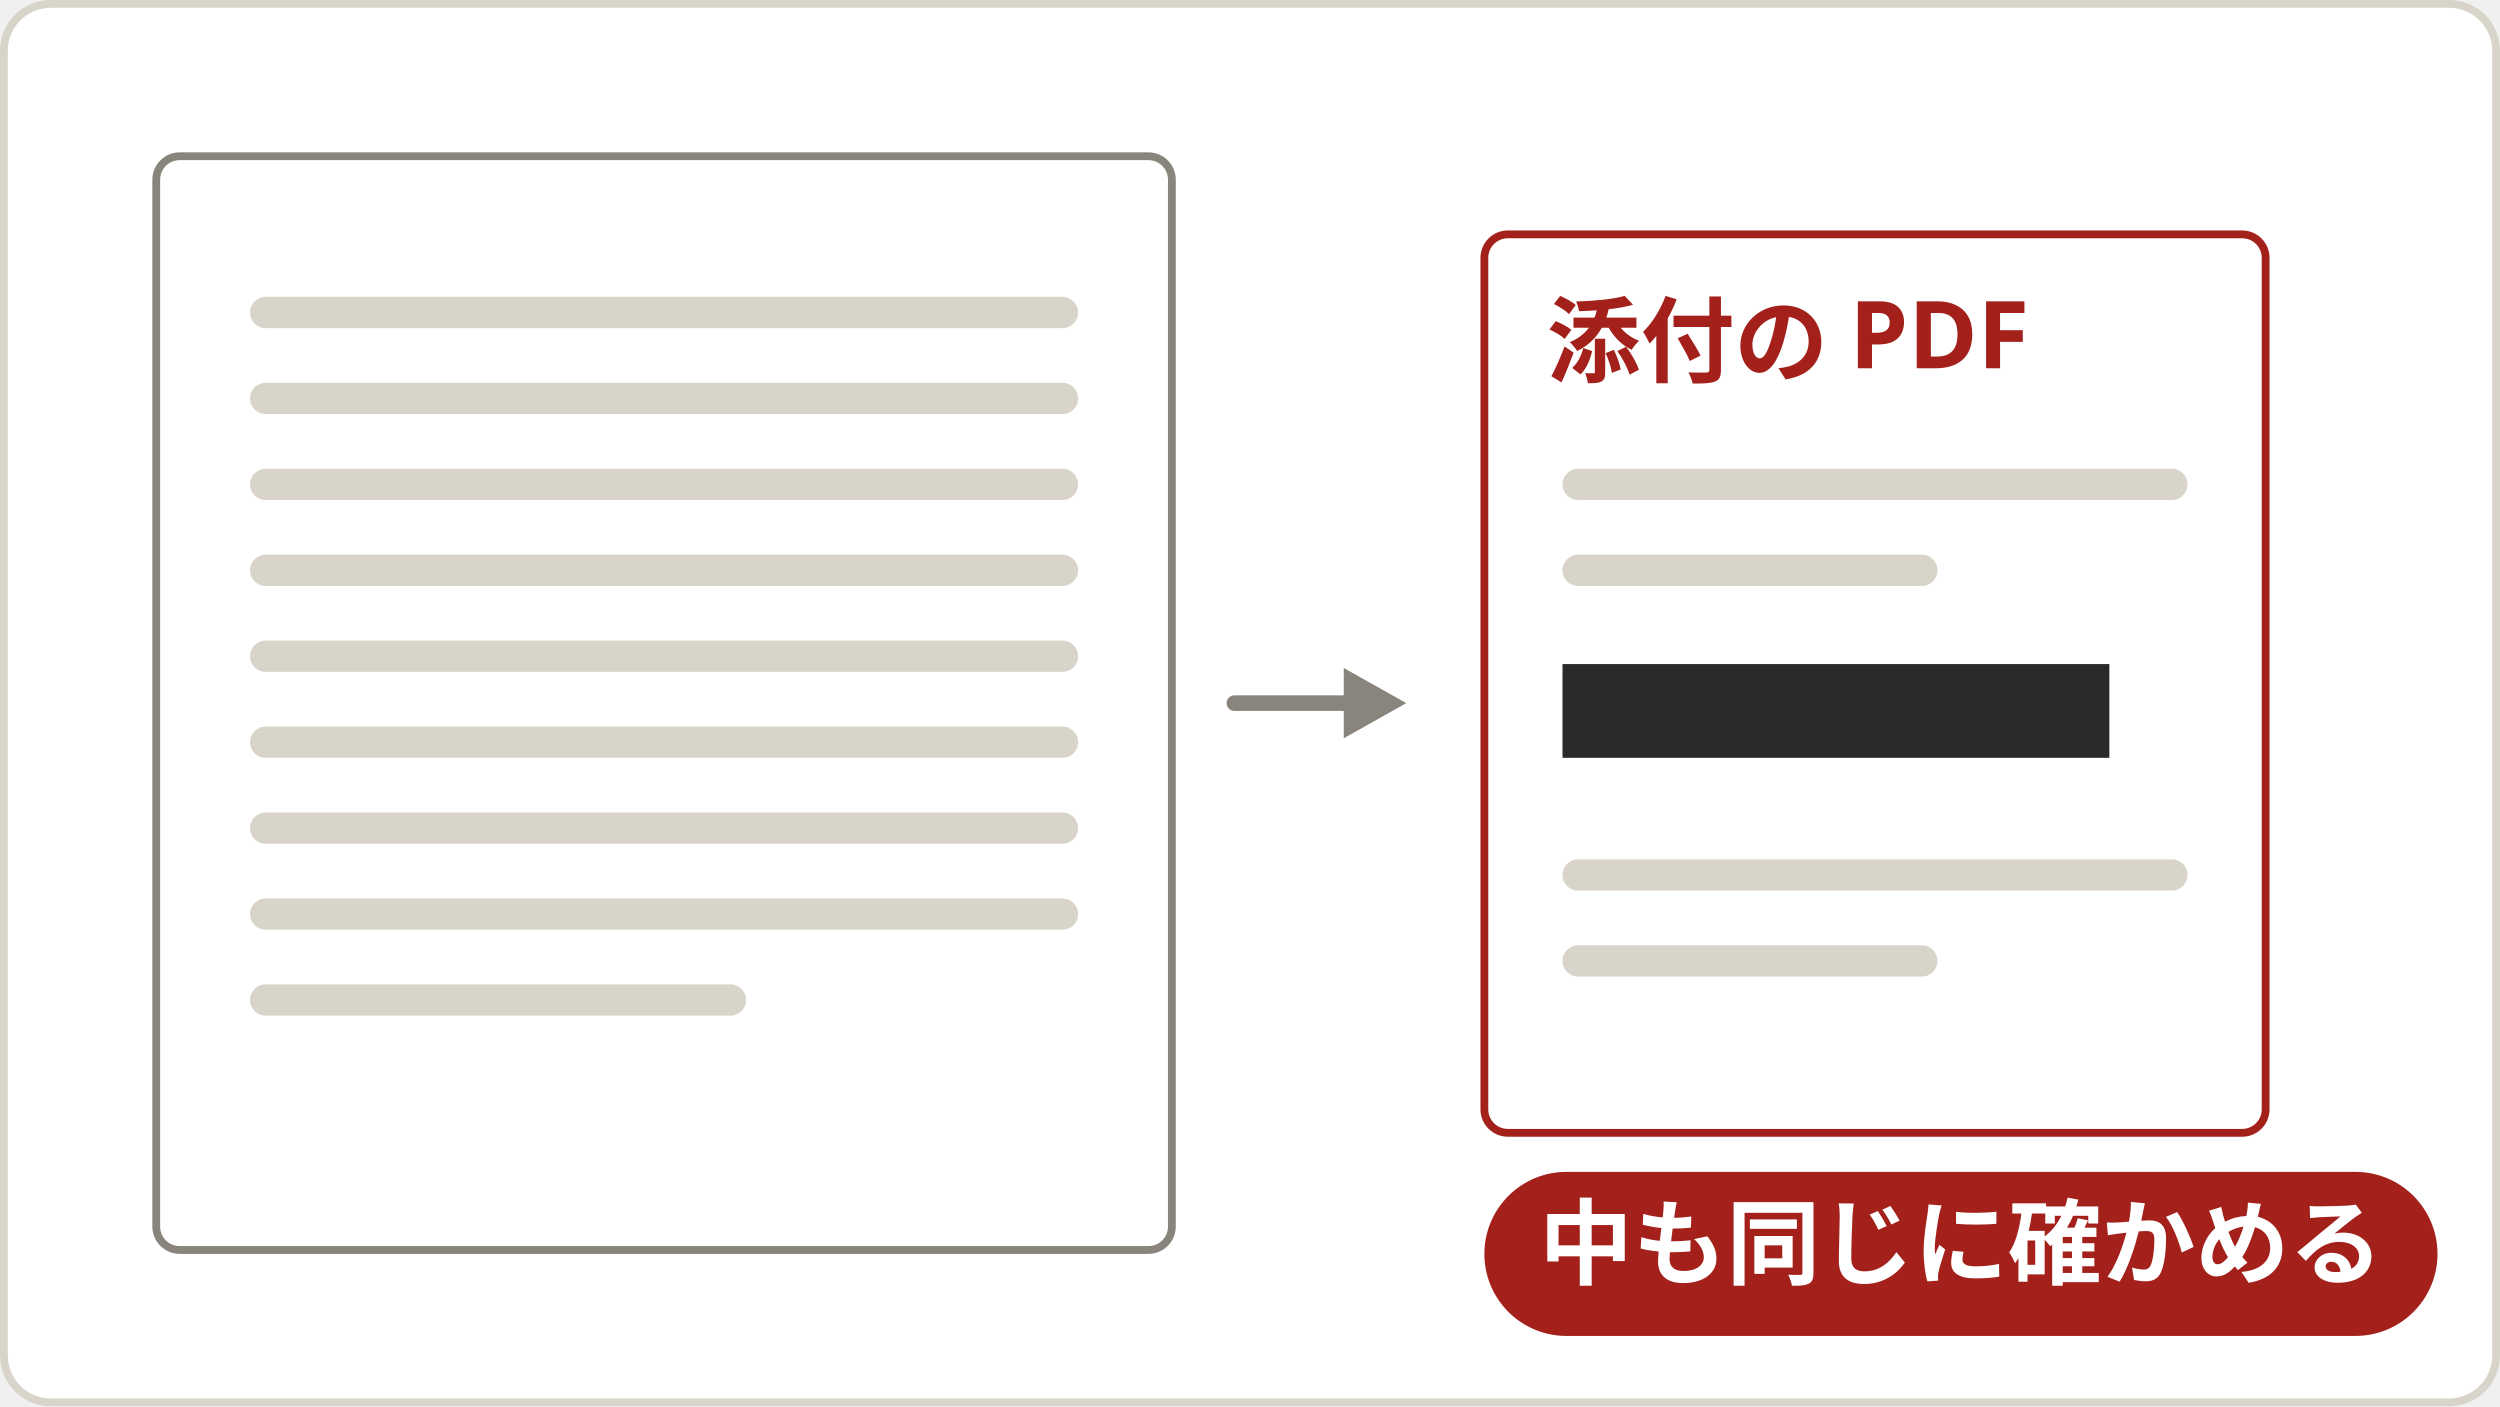
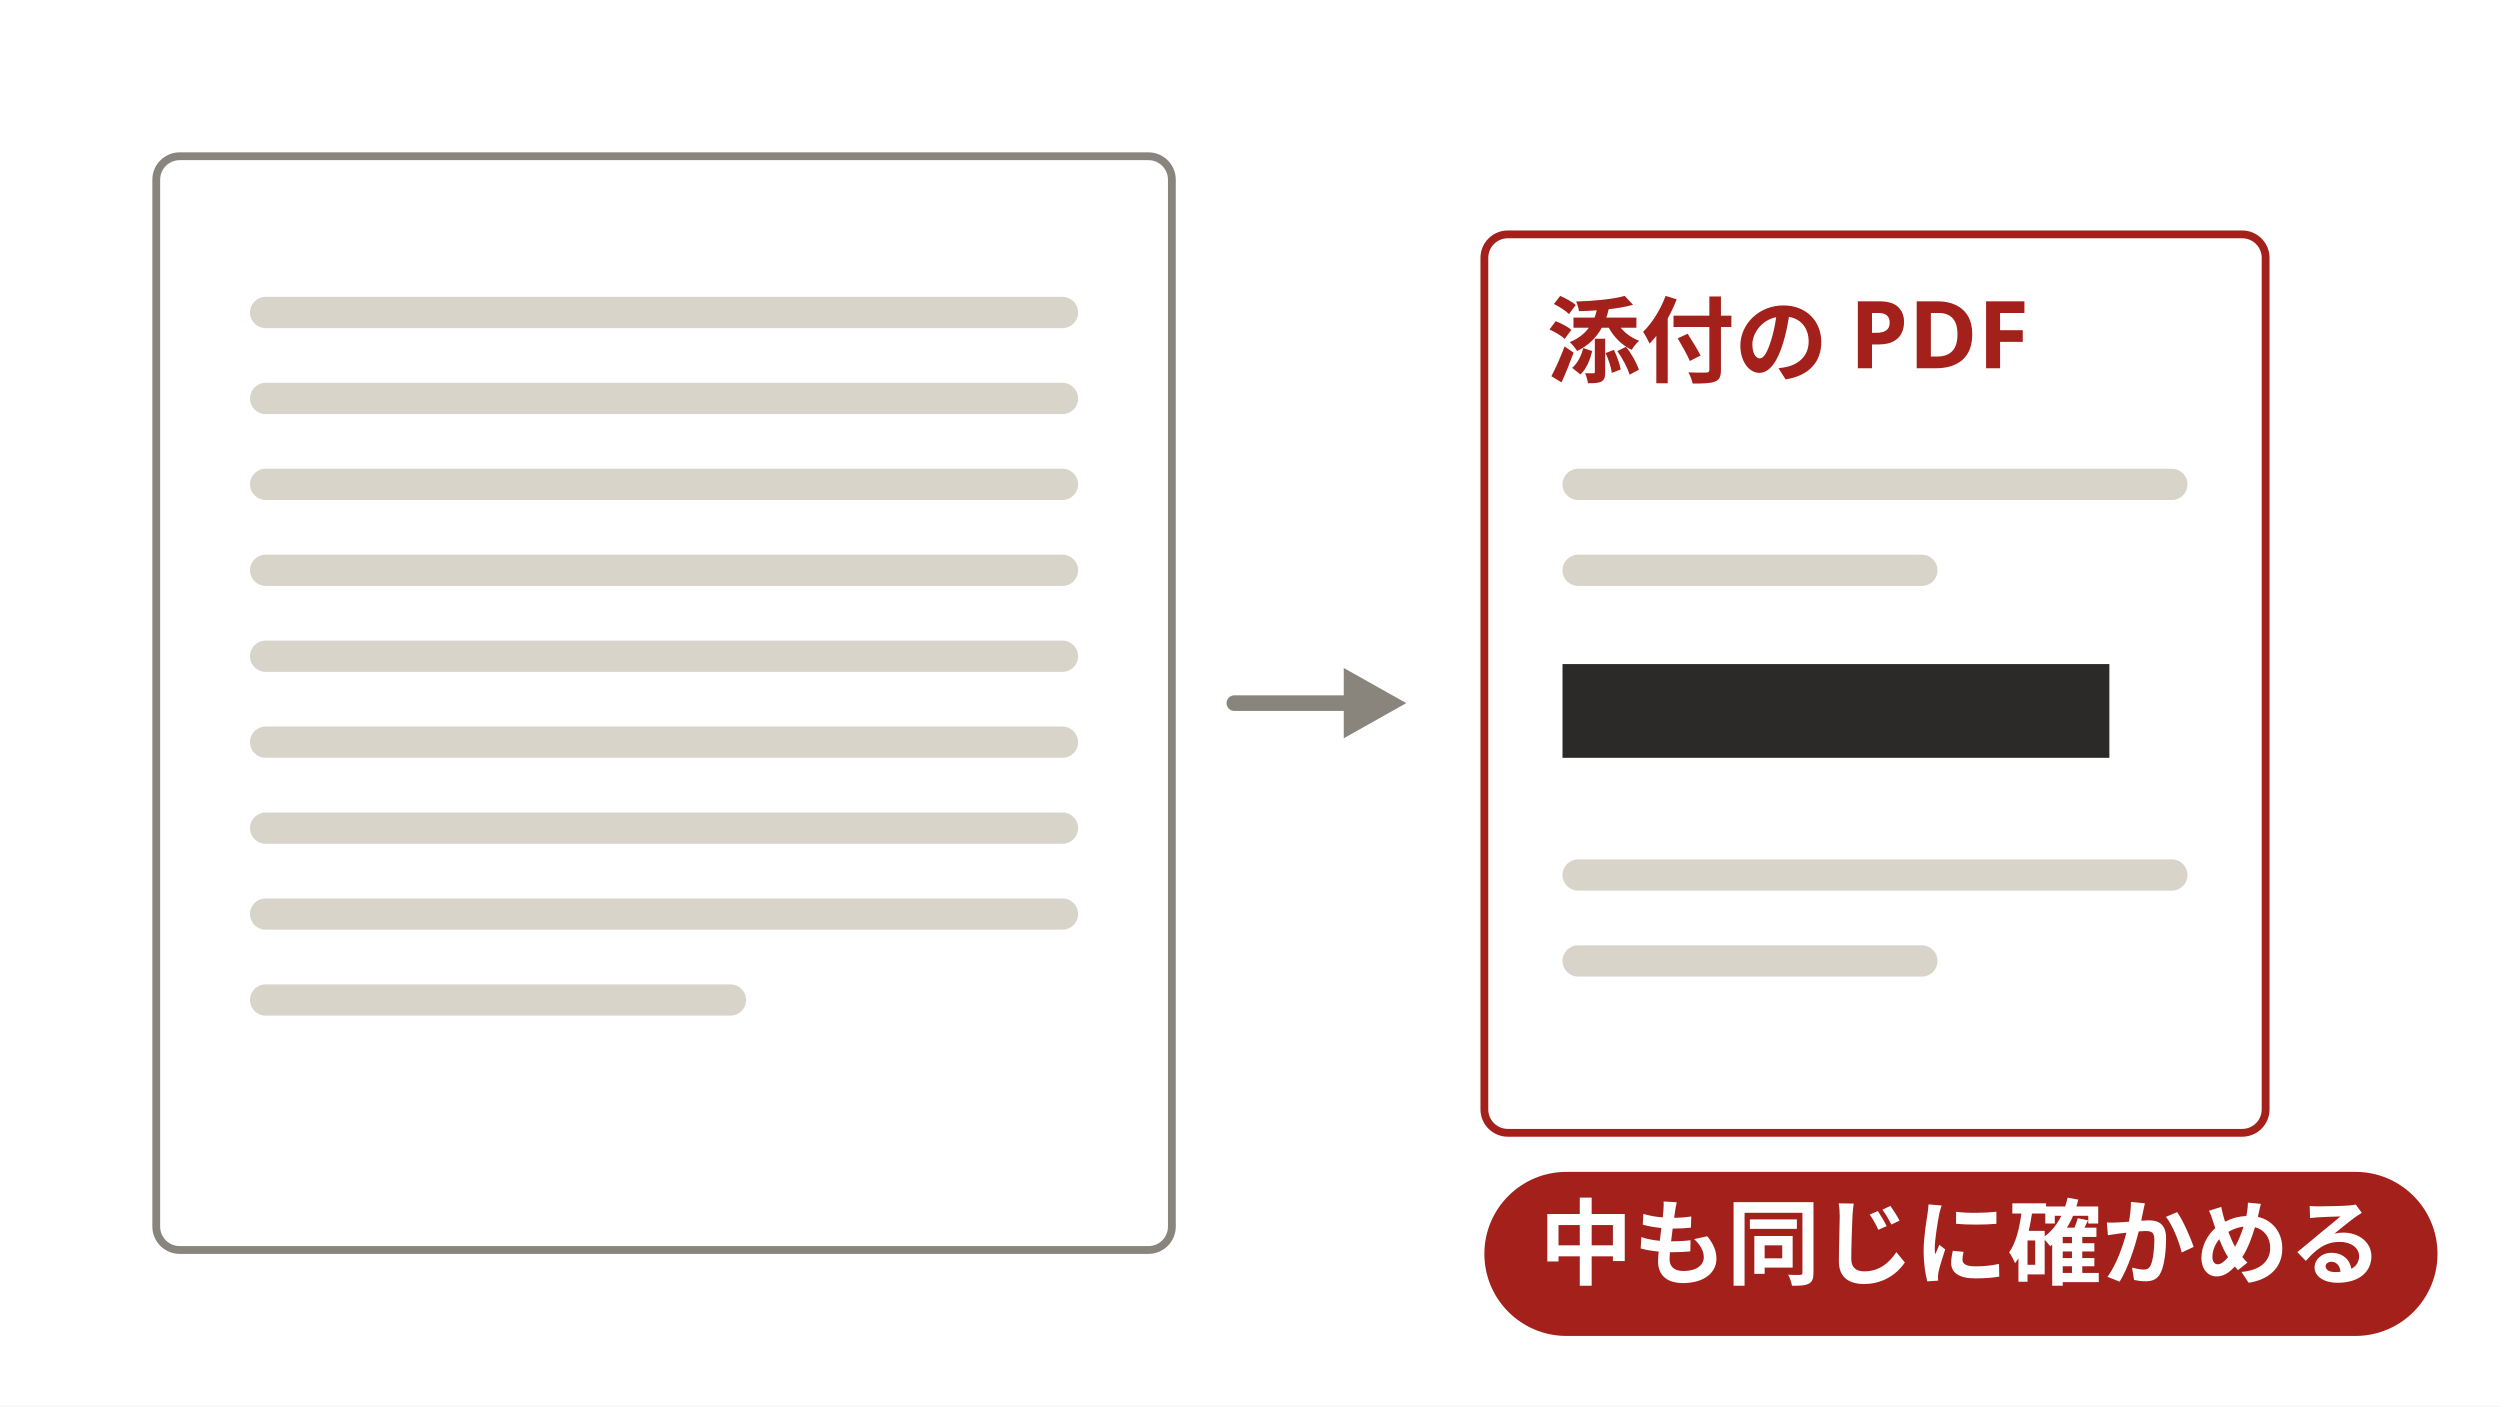
<svg xmlns="http://www.w3.org/2000/svg" viewBox="0 0 640 360" width="640" height="360" font-family="'Noto Sans JP', 'Hiragino Sans', 'Yu Gothic', Meiryo, sans-serif" role="img">
-   <rect x="1" y="1" width="638" height="358" rx="12" fill="#ffffff" stroke="#d9d4ca" stroke-width="2" />
+   <rect width="640" height="360" fill="#ffffff" />
  <rect x="40" y="40" width="260" height="280" rx="6" fill="#ffffff" stroke="#8a857c" stroke-width="2" />
  <rect x="64" y="76" width="212" height="8" rx="4" fill="#d9d4ca" />
  <rect x="64" y="98" width="212" height="8" rx="4" fill="#d9d4ca" />
  <rect x="64" y="120" width="212" height="8" rx="4" fill="#d9d4ca" />
  <rect x="64" y="142" width="212" height="8" rx="4" fill="#d9d4ca" />
  <rect x="64" y="164" width="212" height="8" rx="4" fill="#d9d4ca" />
  <rect x="64" y="186" width="212" height="8" rx="4" fill="#d9d4ca" />
  <rect x="64" y="208" width="212" height="8" rx="4" fill="#d9d4ca" />
  <rect x="64" y="230" width="212" height="8" rx="4" fill="#d9d4ca" />
  <rect x="64" y="252" width="127" height="8" rx="4" fill="#d9d4ca" />
  <line x1="316" y1="180" x2="348.0" y2="180.0" stroke="#8a857c" stroke-width="4" stroke-linecap="round" />
  <polygon points="360,180 344.0,171.0 344.0,189.0" fill="#8a857c" />
  <rect x="380" y="60" width="200" height="230" rx="6" fill="#ffffff" stroke="#a3201b" stroke-width="2" />
  <text x="396" y="96" font-size="24" fill="#a3201b" font-weight="700" text-anchor="start">添付の PDF</text>
  <rect x="400" y="120" width="160" height="8" rx="4" fill="#d9d4ca" />
  <rect x="400" y="142" width="96" height="8" rx="4" fill="#d9d4ca" />
  <rect x="400" y="170" width="140" height="24" rx="0" fill="#2b2a28" />
  <rect x="400" y="220" width="160" height="8" rx="4" fill="#d9d4ca" />
  <rect x="400" y="242" width="96" height="8" rx="4" fill="#d9d4ca" />
  <rect x="380" y="300" width="244" height="42" rx="21" fill="#a3201b" />
  <text x="502" y="327" font-size="24" fill="#ffffff" font-weight="700" text-anchor="middle">中も同じに確かめる</text>
</svg>
